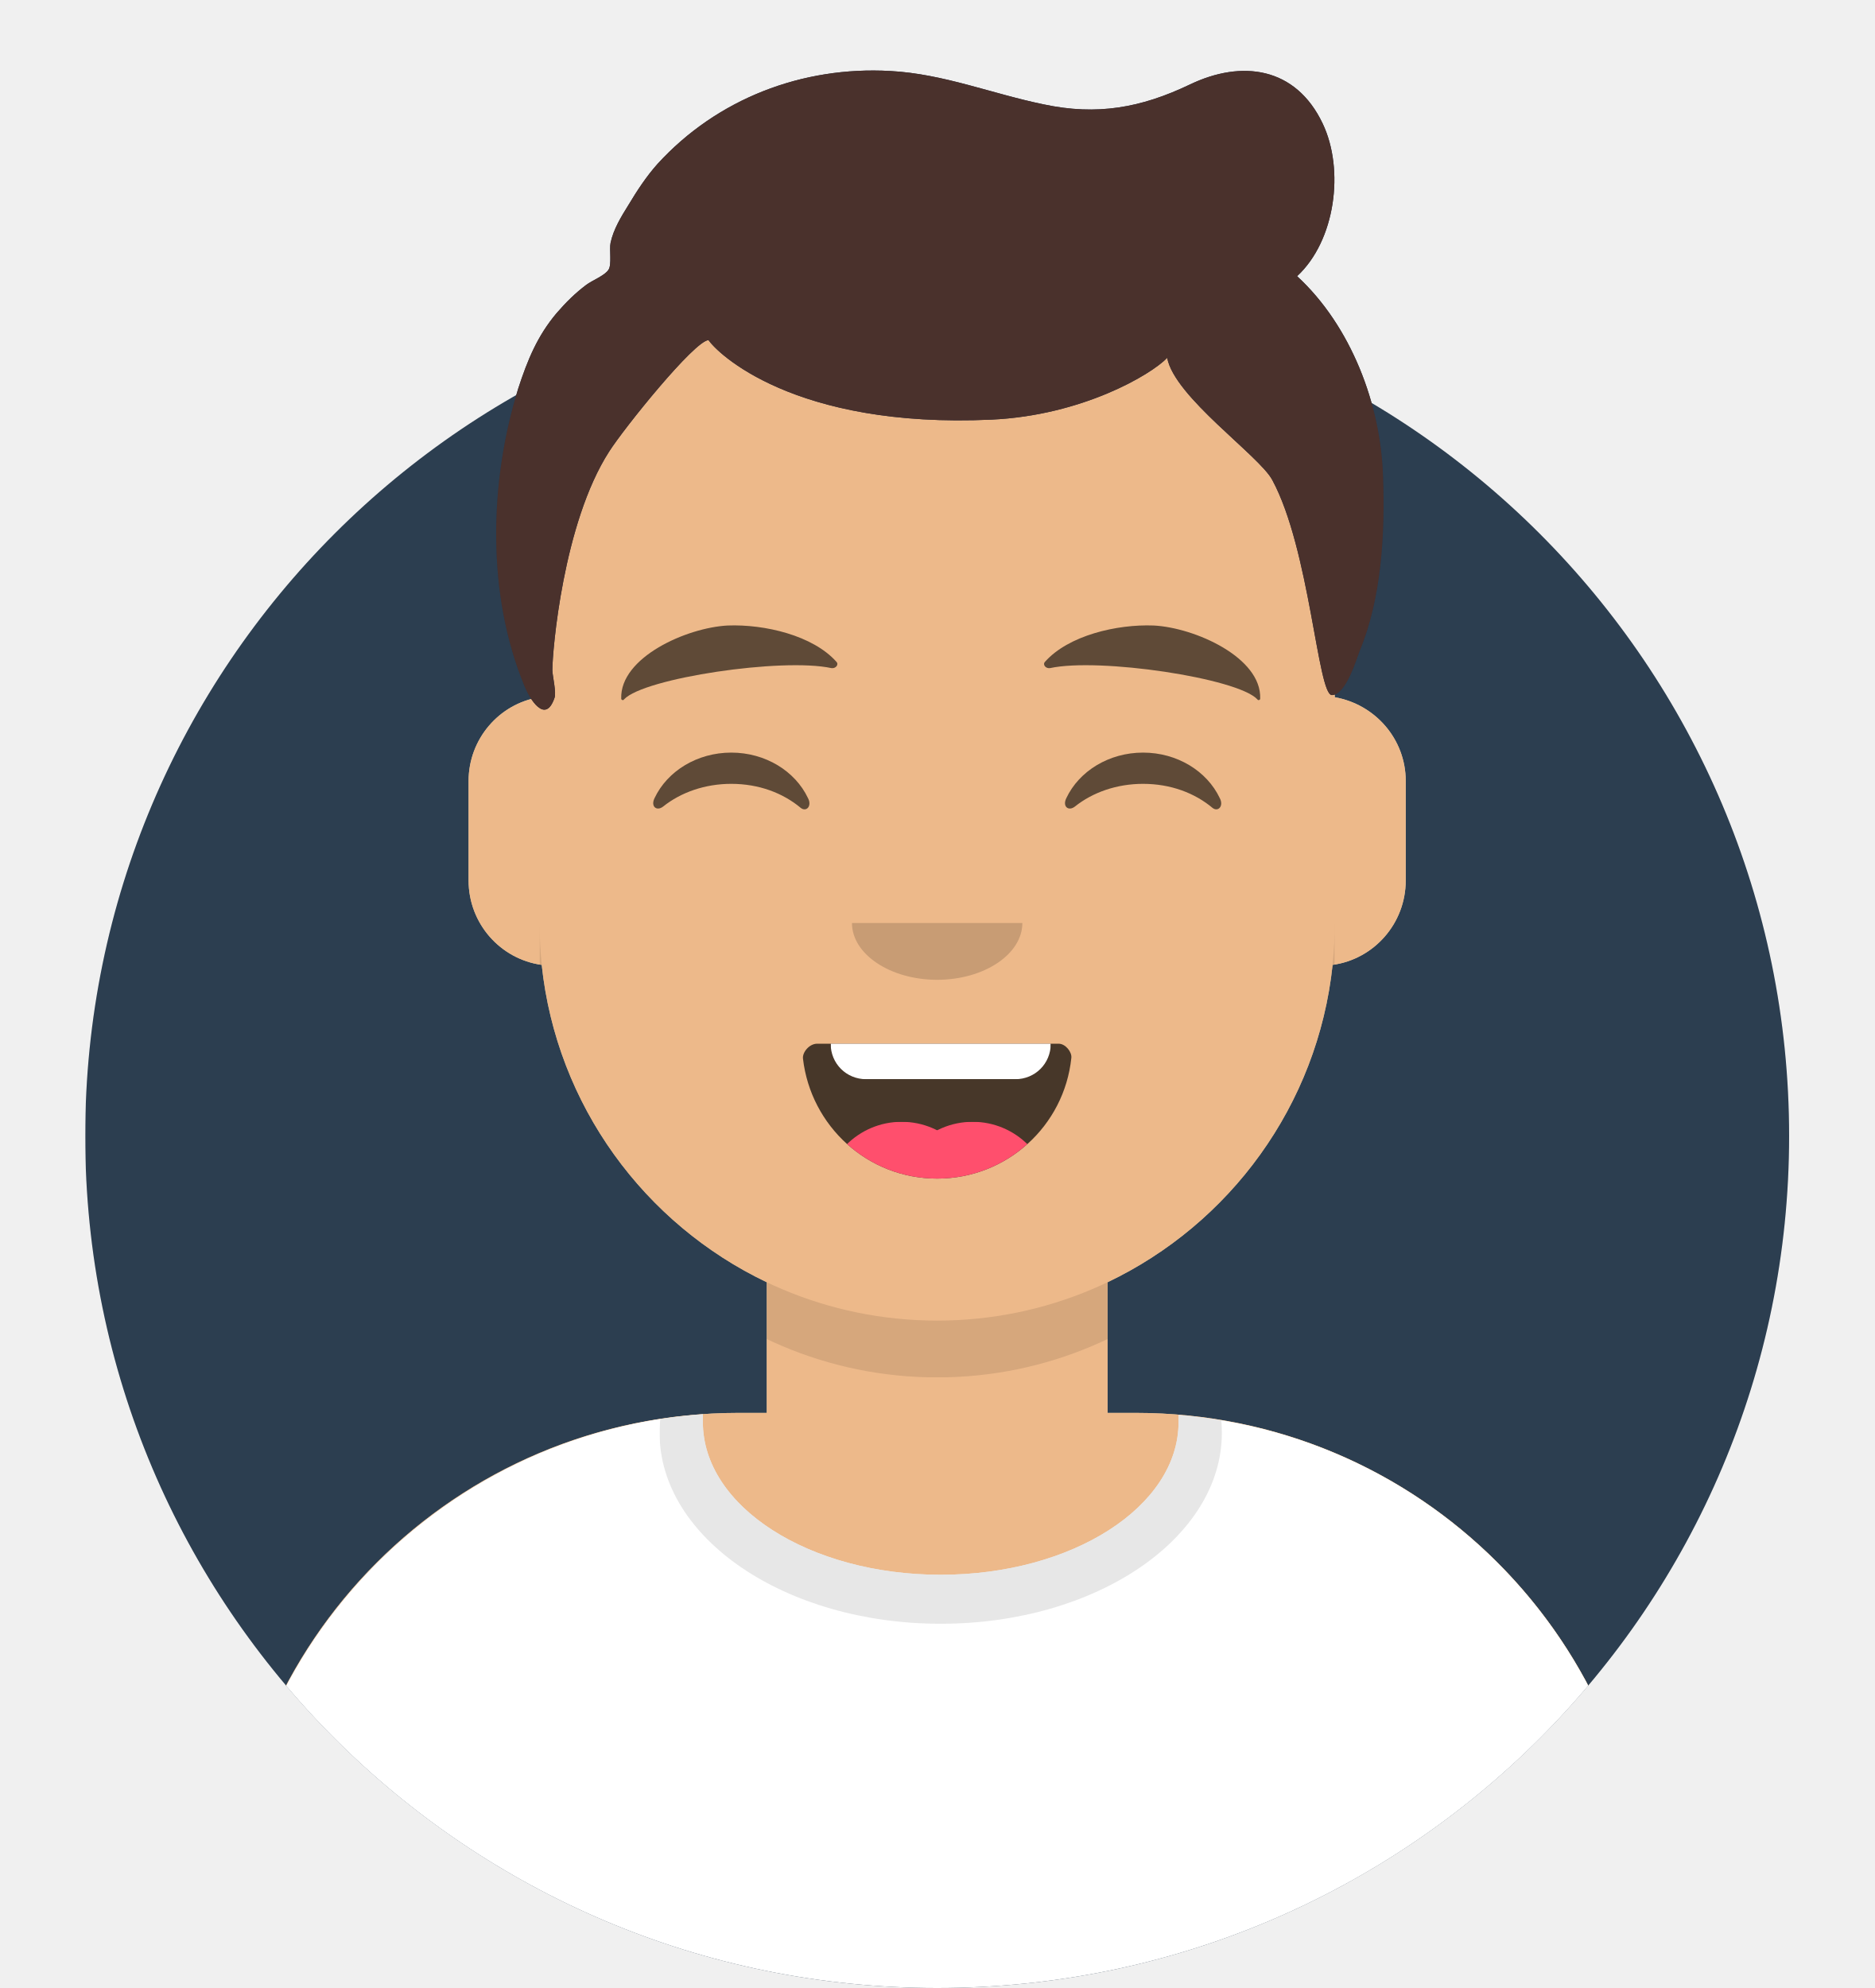
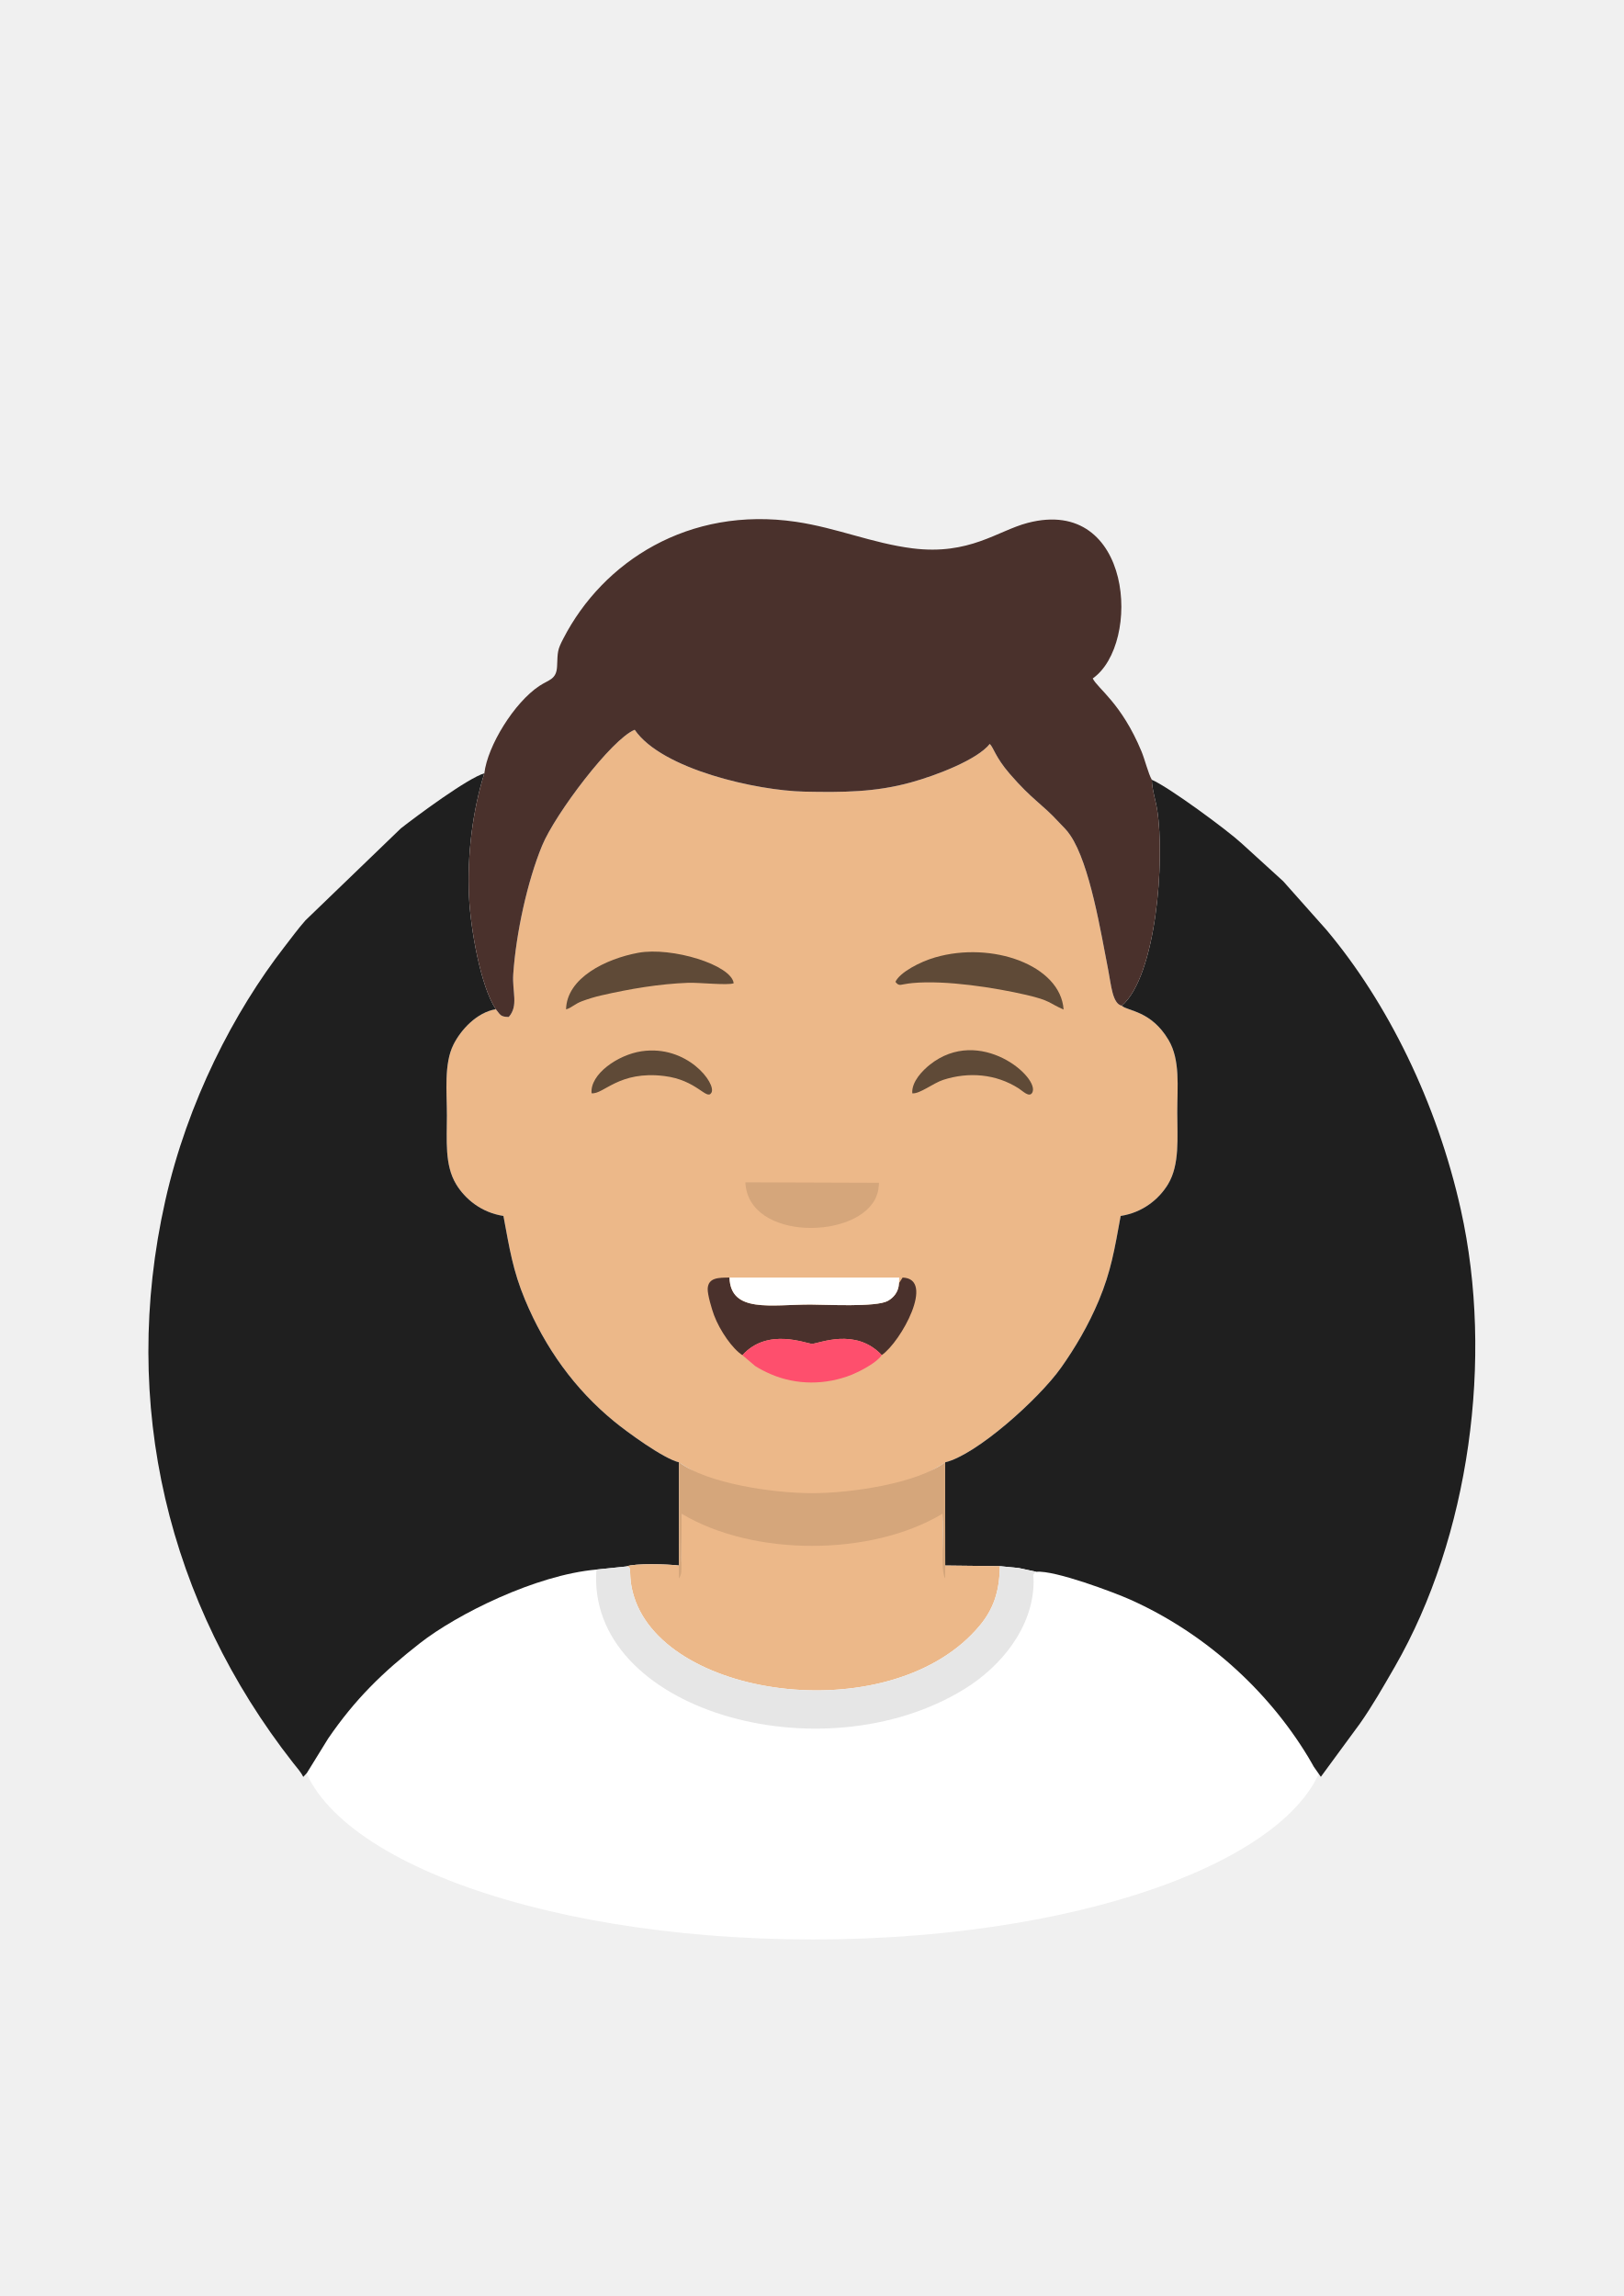
- <svg xmlns="http://www.w3.org/2000/svg" version="1.1" id="Layer_1" x="0px" y="0px" viewBox="0 0 264 280" style="enable-background:new 0 0 264 280;" xml:space="preserve">
-   <style type="text/css">
- 	.st0{fill-rule:evenodd;clip-rule:evenodd;fill:#E6E6E6;}
- 	.st1{filter:url(#Adobe_OpacityMaskFilter);}
- 	.st2{fill-rule:evenodd;clip-rule:evenodd;fill:#FFFFFF;}
- 	.st3{mask:url(#mask-2_1_);}
- 	.st4{fill-rule:evenodd;clip-rule:evenodd;fill:#2C3E50;}
- 	.st5{filter:url(#Adobe_OpacityMaskFilter_1_);}
- 	.st6{mask:url(#mask-4_1_);}
- 	.st7{fill-rule:evenodd;clip-rule:evenodd;fill:#D0C6AC;}
- 	.st8{filter:url(#Adobe_OpacityMaskFilter_2_);}
- 	.st9{mask:url(#mask-6_1_);}
- 	.st10{fill-rule:evenodd;clip-rule:evenodd;fill:#EDB98A;}
- 	.st11{filter:url(#Adobe_OpacityMaskFilter_3_);}
- 	.st12{mask:url(#mask-6_2_);fill-rule:evenodd;clip-rule:evenodd;fill-opacity:0.1;}
- 	.st13{filter:url(#Adobe_OpacityMaskFilter_4_);}
- 	.st14{mask:url(#react-mask-952_1_);}
- 	.st15{filter:url(#Adobe_OpacityMaskFilter_5_);}
- 	.st16{opacity:0.6;mask:url(#react-mask-952_2_);}
- 	.st17{fill-rule:evenodd;clip-rule:evenodd;fill-opacity:0.16;}
- 	.st18{fill-rule:evenodd;clip-rule:evenodd;fill-opacity:0.7;}
- 	.st19{filter:url(#Adobe_OpacityMaskFilter_6_);}
- 	.st20{mask:url(#react-mask-934_1_);fill-rule:evenodd;clip-rule:evenodd;fill:#FFFFFF;}
- 	.st21{filter:url(#Adobe_OpacityMaskFilter_7_);}
- 	.st22{mask:url(#react-mask-934_2_);}
- 	.st23{fill-rule:evenodd;clip-rule:evenodd;fill:#FF4F6D;}
- 	.st24{fill-rule:evenodd;clip-rule:evenodd;fill-opacity:0.6;}
- 	.st25{filter:url(#Adobe_OpacityMaskFilter_8_);}
- 	.st26{mask:url(#react-mask-925_1_);}
- 	.st27{fill-rule:evenodd;clip-rule:evenodd;fill:#28354B;}
- 	.st28{filter:url(#Adobe_OpacityMaskFilter_9_);}
- 	.st29{mask:url(#react-mask-924_1_);}
- 	.st30{fill-rule:evenodd;clip-rule:evenodd;fill:#4A312C;}
- </style>
-   <g>
-     <g transform="translate(-825, -1100)">
-       <g transform="translate(825, 1100)">
-         <g id="Circle" transform="translate(12, 40)">
-           <g id="Circle-Background">
-             <circle class="st0" cx="120" cy="120" r="120" />
-           </g>
-           <defs>
-             <filter id="Adobe_OpacityMaskFilter" filterUnits="userSpaceOnUse" x="0" y="0" width="240" height="240">
-               <feColorMatrix type="matrix" values="1 0 0 0 0  0 1 0 0 0  0 0 1 0 0  0 0 0 1 0" />
-             </filter>
-           </defs>
-           <mask maskUnits="userSpaceOnUse" x="0" y="0" width="240" height="240" id="mask-2_1_">
-             <g class="st1">
-               <circle id="path-1_1_" class="st2" cx="120" cy="120" r="120" />
-             </g>
-           </mask>
-           <g class="st3">
-             <rect class="st4" width="240" height="240" />
-           </g>
-         </g>
-         <g id="Mask">
- 			</g>
-         <defs>
-           <filter id="Adobe_OpacityMaskFilter_1_" filterUnits="userSpaceOnUse" x="-1" y="0" width="265" height="280">
-             <feColorMatrix type="matrix" values="1 0 0 0 0  0 1 0 0 0  0 0 1 0 0  0 0 0 1 0" />
-           </filter>
-         </defs>
-         <mask maskUnits="userSpaceOnUse" x="-1" y="0" width="265" height="280" id="mask-4_1_">
-           <g class="st5">
-             <path id="path-3_1_" class="st2" d="M12,160c0,66.3,53.7,120,120,120s120-53.7,120-120h12V0H0v160H12z" />
-           </g>
-         </mask>
-         <g id="Avataaar" class="st6">
-           <g id="Body" transform="translate(32, 36)">
-             <g>
-               <path class="st7" d="M124,144.6V163h4l0,0c39.8,0,72,32.2,72,72v9H0v-9c0-39.8,32.2-72,72-72l0,0h4v-18.4        c-17.2-8.2-29.6-24.9-31.7-44.7C38.5,99.1,34,94.1,34,88V74c0-5.9,4.3-10.9,10-11.8V56l0,0c0-30.9,25.1-56,56-56l0,0l0,0        c30.9,0,56,25.1,56,56v6.2c5.7,1,10,5.9,10,11.8v14c0,6.1-4.5,11.1-10.3,11.9C153.6,119.7,141.2,136.4,124,144.6z" />
-             </g>
-             <defs>
-               <filter id="Adobe_OpacityMaskFilter_2_" filterUnits="userSpaceOnUse" x="-32" y="0" width="264" height="244">
-                 <feColorMatrix type="matrix" values="1 0 0 0 0  0 1 0 0 0  0 0 1 0 0  0 0 0 1 0" />
-               </filter>
-             </defs>
-             <mask maskUnits="userSpaceOnUse" x="-32" y="0" width="264" height="244" id="mask-6_1_">
-               <g class="st8">
-                 <path id="path-5_1_" class="st2" d="M124,144.6V163h4l0,0c39.8,0,72,32.2,72,72v9H0v-9c0-39.8,32.2-72,72-72l0,0h4v-18.4         c-17.2-8.2-29.6-24.9-31.7-44.7C38.5,99.1,34,94.1,34,88V74c0-5.9,4.3-10.9,10-11.8V56l0,0c0-30.9,25.1-56,56-56l0,0l0,0         c30.9,0,56,25.1,56,56v6.2c5.7,1,10,5.9,10,11.8v14c0,6.1-4.5,11.1-10.3,11.9C153.6,119.7,141.2,136.4,124,144.6z" />
-               </g>
-             </mask>
-             <g class="st9">
-               <g id="Color" transform="translate(-32, 0)">
-                 <rect class="st10" width="264" height="244" />
-               </g>
-             </g>
-             <defs>
-               <filter id="Adobe_OpacityMaskFilter_3_" filterUnits="userSpaceOnUse" x="44" y="79" width="112" height="79">
-                 <feColorMatrix type="matrix" values="1 0 0 0 0  0 1 0 0 0  0 0 1 0 0  0 0 0 1 0" />
-               </filter>
-             </defs>
-             <mask maskUnits="userSpaceOnUse" x="44" y="79" width="112" height="79" id="mask-6_2_">
-               <g class="st11">
-                 <path id="path-5_2_" class="st2" d="M124,144.6V163h4l0,0c39.8,0,72,32.2,72,72v9H0v-9c0-39.8,32.2-72,72-72l0,0h4v-18.4         c-17.2-8.2-29.6-24.9-31.7-44.7C38.5,99.1,34,94.1,34,88V74c0-5.9,4.3-10.9,10-11.8V56l0,0c0-30.9,25.1-56,56-56l0,0l0,0         c30.9,0,56,25.1,56,56v6.2c5.7,1,10,5.9,10,11.8v14c0,6.1-4.5,11.1-10.3,11.9C153.6,119.7,141.2,136.4,124,144.6z" />
-               </g>
-             </mask>
-             <path id="Neck-Shadow" class="st12" d="M156,79v23c0,30.9-25.1,56-56,56s-56-25.1-56-56V79v15c0,30.9,25.1,56,56,56       s56-25.1,56-56V79z" />
-           </g>
-           <g transform="translate(0, 170)">
-             <g id="Clothes">
-               <path class="st0" d="M166,29.3c37,3,66,34,66,71.8v8.9H32v-8.9C32,63,61.6,31.8,99,29.2c0,0.4,0,0.7,0,1.1        c0,11.9,15,21.5,33.5,21.5S166,42.2,166,30.3C166,30,166,29.6,166,29.3z" />
-             </g>
-             <defs>
-               <filter id="Adobe_OpacityMaskFilter_4_" filterUnits="userSpaceOnUse" x="0" y="0" width="264" height="110">
-                 <feColorMatrix type="matrix" values="1 0 0 0 0  0 1 0 0 0  0 0 1 0 0  0 0 0 1 0" />
-               </filter>
-             </defs>
-             <mask maskUnits="userSpaceOnUse" x="0" y="0" width="264" height="110" id="react-mask-952_1_">
-               <g class="st13">
-                 <path id="react-path-951_1_" class="st2" d="M166,29.3c37,3,66,34,66,71.8v8.9H32v-8.9C32,63,61.6,31.8,99,29.2         c0,0.4,0,0.7,0,1.1c0,11.9,15,21.5,33.5,21.5S166,42.2,166,30.3C166,30,166,29.6,166,29.3z" />
-               </g>
-             </mask>
-             <g class="st14">
-               <rect class="st2" width="264" height="110" />
-             </g>
-             <defs>
-               <filter id="Adobe_OpacityMaskFilter_5_" filterUnits="userSpaceOnUse" x="92.9" y="4.9" width="79.3" height="53.8">
-                 <feColorMatrix type="matrix" values="1 0 0 0 0  0 1 0 0 0  0 0 1 0 0  0 0 0 1 0" />
-               </filter>
-             </defs>
-             <mask maskUnits="userSpaceOnUse" x="92.9" y="4.9" width="79.3" height="53.8" id="react-mask-952_2_">
-               <g class="st15">
-                 <path id="react-path-951_2_" class="st2" d="M166,29.3c37,3,66,34,66,71.8v8.9H32v-8.9C32,63,61.6,31.8,99,29.2         c0,0.4,0,0.7,0,1.1c0,11.9,15,21.5,33.5,21.5S166,42.2,166,30.3C166,30,166,29.6,166,29.3z" />
-               </g>
-             </mask>
-             <g id="Shadowy" class="st16">
-               <g transform="translate(92, 4)">
-                 <ellipse class="st17" cx="40.5" cy="27.8" rx="39.6" ry="26.9" />
-               </g>
-             </g>
-           </g>
-           <g id="Face" transform="translate(76, 82)">
-             <g transform="translate(2, 52)">
-               <g id="Mouth">
-                 <path class="st18" d="M35.1,15.1C36.2,24.6,44.2,32,54,32c9.8,0,17.9-7.4,18.9-17c0.1-0.8-0.8-2-1.8-2c-14.9,0-26.3,0-34,0         C36,13,35,14.2,35.1,15.1z" />
-               </g>
-               <defs>
-                 <filter id="Adobe_OpacityMaskFilter_6_" filterUnits="userSpaceOnUse" x="39" y="2" width="31" height="16">
-                   <feColorMatrix type="matrix" values="1 0 0 0 0  0 1 0 0 0  0 0 1 0 0  0 0 0 1 0" />
-                 </filter>
-               </defs>
-               <mask maskUnits="userSpaceOnUse" x="39" y="2" width="31" height="16" id="react-mask-934_1_">
-                 <g class="st19">
-                   <path id="react-path-933_1_" class="st2" d="M35.1,15.1C36.2,24.6,44.2,32,54,32c9.8,0,17.9-7.4,18.9-17          c0.1-0.8-0.8-2-1.8-2c-14.9,0-26.3,0-34,0C36,13,35,14.2,35.1,15.1z" />
-                 </g>
-               </mask>
-               <path id="Teeth" class="st20" d="M44,2h21c2.8,0,5,2.2,5,5v6c0,2.8-2.2,5-5,5H44c-2.8,0-5-2.2-5-5V7C39,4.2,41.2,2,44,2z" />
-               <defs>
-                 <filter id="Adobe_OpacityMaskFilter_7_" filterUnits="userSpaceOnUse" x="38" y="24" width="32" height="22">
-                   <feColorMatrix type="matrix" values="1 0 0 0 0  0 1 0 0 0  0 0 1 0 0  0 0 0 1 0" />
-                 </filter>
-               </defs>
-               <mask maskUnits="userSpaceOnUse" x="38" y="24" width="32" height="22" id="react-mask-934_2_">
-                 <g class="st21">
-                   <path id="react-path-933_2_" class="st2" d="M35.1,15.1C36.2,24.6,44.2,32,54,32c9.8,0,17.9-7.4,18.9-17          c0.1-0.8-0.8-2-1.8-2c-14.9,0-26.3,0-34,0C36,13,35,14.2,35.1,15.1z" />
-                 </g>
-               </mask>
-               <g id="Tongue" class="st22">
-                 <g transform="translate(38, 24)">
-                   <circle class="st23" cx="11" cy="11" r="11" />
-                   <circle class="st23" cx="21" cy="11" r="11" />
-                 </g>
-               </g>
-             </g>
-             <g transform="translate(28, 40)">
-               <path id="Nose" class="st17" d="M16,8c0,4.4,5.4,8,12,8l0,0c6.6,0,12-3.6,12-8" />
-             </g>
-             <g transform="translate(0, 8)">
-               <path id="Squint" class="st24" d="M16.2,22.4C18,18.6,22.2,16,27,16c4.8,0,9,2.6,10.8,6.4c0.6,1.1-0.2,2-1,1.4        c-2.5-2.1-5.9-3.4-9.8-3.4c-3.7,0-7.1,1.2-9.6,3.2C16.5,24.3,15.6,23.6,16.2,22.4z" />
-               <path class="st24" d="M74.2,22.4C76,18.6,80.2,16,85,16c4.8,0,9,2.6,10.8,6.4c0.6,1.1-0.2,2-1,1.4c-2.5-2.1-5.9-3.4-9.8-3.4        c-3.7,0-7.1,1.2-9.6,3.2C74.5,24.3,73.6,23.6,74.2,22.4z" />
-             </g>
-             <g>
-               <path id="Eyebrow" class="st24" d="M26.5,6.1c-5.8,0.3-15.2,4.5-15,10.3c0,0.2,0.3,0.3,0.4,0.1c2.8-3,22.3-5.9,29.2-4.4        c0.6,0.1,1.1-0.5,0.7-0.9C38.5,7.5,31.7,5.9,26.5,6.1" />
-               <path class="st24" d="M86.5,6.1c5.8,0.3,15.2,4.5,15,10.3c0,0.2-0.3,0.3-0.4,0.1c-2.8-3-22.3-5.9-29.2-4.4        c-0.6,0.1-1.1-0.5-0.7-0.9C74.5,7.5,81.3,5.9,86.5,6.1" />
-             </g>
-           </g>
-           <g id="Top">
-             <defs>
-               <filter id="Adobe_OpacityMaskFilter_8_" filterUnits="userSpaceOnUse" x="-1" y="0" width="264" height="280">
-                 <feColorMatrix type="matrix" values="1 0 0 0 0  0 1 0 0 0  0 0 1 0 0  0 0 0 1 0" />
-               </filter>
-             </defs>
-             <mask maskUnits="userSpaceOnUse" x="-1" y="0" width="264" height="280" id="react-mask-925_1_">
-               <g class="st25">
-                 <rect id="react-path-927_1_" class="st2" width="264" height="280" />
-               </g>
-             </mask>
-             <g class="st26">
-               <g transform="translate(-1, 0)">
-                 <g id="Short-Hair">
-                   <path class="st27" d="M183.7,38.9c5.4-5,6.7-15,3.6-21.5c-3.8-8-11.4-9-18.7-5.5c-6.9,3.3-13.1,4.4-20.6,2.8          c-7.3-1.5-14.1-4.3-21.6-4.7C114,9.3,102,13.9,93.6,23.1c-1.6,1.8-2.9,3.8-4.1,5.8c-1,1.6-2.1,3.4-2.5,5.3          c-0.2,0.9,0.2,3.1-0.3,3.8c-0.5,0.8-2.3,1.5-3.1,2.1c-1.6,1.2-2.9,2.5-4.2,4c-2.7,3.2-4.1,6.6-5.4,10.6          c-4.1,13.2-4.5,29,0.9,42c0.7,1.7,2.9,5.4,4.2,1.6c0.3-0.7-0.3-3.2-0.3-3.9c0-2.7,1.5-20.7,8-30.8c2.1-3.3,12-15.6,14-15.7          c1.1,1.7,11.9,12.5,39.9,11.2c12.7-0.6,22.4-6.3,24.7-8.7c1,5.5,13,13.8,14.8,17.2c5.3,9.8,6.4,30.3,8.4,30.3          s3.5-5.2,3.9-6.2c3.1-7.4,3.6-16.6,3.3-24.6C195.5,57,191.3,45.9,183.7,38.9z" />
-                 </g>
-                 <defs>
-                   <filter id="Adobe_OpacityMaskFilter_9_" filterUnits="userSpaceOnUse" x="0" y="0" width="264" height="280">
-                     <feColorMatrix type="matrix" values="1 0 0 0 0  0 1 0 0 0  0 0 1 0 0  0 0 0 1 0" />
-                   </filter>
-                 </defs>
-                 <mask maskUnits="userSpaceOnUse" x="0" y="0" width="264" height="280" id="react-mask-924_1_">
-                   <g class="st28">
-                     <path id="react-path-926_1_" class="st2" d="M183.7,38.9c5.4-5,6.7-15,3.6-21.5c-3.8-8-11.4-9-18.7-5.5           c-6.9,3.3-13.1,4.4-20.6,2.8c-7.3-1.5-14.1-4.3-21.6-4.7C114,9.3,102,13.9,93.6,23.1c-1.6,1.8-2.9,3.8-4.1,5.8           c-1,1.6-2.1,3.4-2.5,5.3c-0.2,0.9,0.2,3.1-0.3,3.8c-0.5,0.8-2.3,1.5-3.1,2.1c-1.6,1.2-2.9,2.5-4.2,4           c-2.7,3.2-4.1,6.6-5.4,10.6c-4.1,13.2-4.5,29,0.9,42c0.7,1.7,2.9,5.4,4.2,1.6c0.3-0.7-0.3-3.2-0.3-3.9           c0-2.7,1.5-20.7,8-30.8c2.1-3.3,12-15.6,14-15.7c1.1,1.7,11.9,12.5,39.9,11.2c12.7-0.6,22.4-6.3,24.7-8.7           c1,5.5,13,13.8,14.8,17.2c5.3,9.8,6.4,30.3,8.4,30.3s3.5-5.2,3.9-6.2c3.1-7.4,3.6-16.6,3.3-24.6           C195.5,57,191.3,45.9,183.7,38.9z" />
-                   </g>
-                 </mask>
-                 <g class="st29">
-                   <g transform="translate(0, 0) ">
-                     <rect class="st30" width="264" height="280" />
-                   </g>
-                 </g>
-               </g>
-             </g>
-           </g>
-         </g>
-       </g>
-     </g>
+ <svg xmlns="http://www.w3.org/2000/svg" xml:space="preserve" width="210mm" height="297mm" version="1.1" style="shape-rendering:geometricPrecision; text-rendering:geometricPrecision; image-rendering:optimizeQuality; fill-rule:evenodd; clip-rule:evenodd" viewBox="0 0 21000 29700">
+   <defs>
+     <style type="text/css">
+    
+     .fil0 {fill:white}
+     .fil2 {fill:#1F1F1F}
+     .fil3 {fill:#4A312C}
+     .fil6 {fill:#5F4A37}
+     .fil5 {fill:#D5A67B}
+     .fil4 {fill:#E6E6E6}
+     .fil1 {fill:#ECB889}
+     .fil7 {fill:#FE4F6D}
+     .fil8 {fill:white}
+    
+   </style>
+   </defs>
+   <g id="Camada_x0020_1">
+     <ellipse class="fil0" cx="10512" cy="22480" rx="6650" ry="2608" />
+     <path class="fil1" d="M6413 13055c-248,40 -455,270 -548,457 -125,248 -85,610 -85,919 0,317 -31,639 119,887 115,190 323,366 612,411 79,424 123,709 278,1081 262,629 645,1160 1154,1577 157,129 635,481 839,529 365,245 1211,642 1710,642 500,0 1366,-397 1732,-642 405,-96 1212,-819 1499,-1224 181,-256 351,-542 488,-868 159,-381 204,-663 283,-1095 290,-45 498,-221 613,-411 153,-254 119,-603 119,-928 0,-334 41,-676 -112,-936 -225,-382 -528,-373 -605,-444 -122,-26 -138,-270 -175,-458 -95,-483 -237,-1374 -492,-1748 -49,-73 -82,-98 -143,-164 -235,-255 -341,-285 -642,-633 -187,-218 -205,-335 -256,-384 -160,203 -689,407 -1020,498 -456,126 -875,130 -1381,119 -607,-13 -1839,-286 -2191,-800 -296,117 -1030,1090 -1198,1499 -191,463 -337,1134 -373,1663 -15,229 71,407 -58,553 -115,0 -112,-36 -167,-100z" />
+     <path class="fil2" d="M7714 20303l386 -40c109,-43 540,-30 680,-12l2 -1335c-204,-48 -682,-400 -839,-529 -509,-417 -892,-948 -1154,-1577 -155,-372 -199,-657 -278,-1081 -289,-45 -497,-221 -612,-411 -150,-248 -119,-570 -119,-887 0,-309 -40,-671 85,-919 93,-187 300,-417 548,-457 -196,-290 -329,-1046 -347,-1458 -25,-540 46,-1108 198,-1594 -214,63 -858,539 -1079,712l-1234 1190c-94,106 -181,226 -273,344 -648,835 -1253,2001 -1541,3285 -591,2634 40,5210 1655,7271 48,62 98,114 130,180l37 -39c3,-3 8,-8 11,-13l274 -444c348,-508 700,-853 1189,-1235 473,-370 1490,-881 2281,-951z" />
+     <path class="fil2" d="M14509 13010c77,71 380,62 605,444 153,260 112,602 112,936 0,325 34,674 -119,928 -115,190 -323,366 -613,411 -79,432 -124,714 -283,1095 -137,326 -307,612 -488,868 -287,405 -1094,1128 -1499,1224l1 1335 706 8c84,8 165,16 244,24l228 49c236,-24 1014,270 1213,359 951,425 1769,1155 2301,2033 31,51 49,85 75,130l91 130 505 -688c163,-232 302,-476 453,-738 963,-1674 1281,-3986 853,-5907 -309,-1390 -949,-2683 -1738,-3622l-560 -630 -538 -490c-185,-171 -942,-729 -1161,-822 2,123 49,261 70,393 100,644 -11,2143 -458,2530z" />
+     <path class="fil3" d="M6264 10003c-152,486 -223,1054 -198,1594 18,412 151,1168 347,1458 55,64 52,100 167,100 129,-146 43,-324 58,-553 36,-529 182,-1200 373,-1663 168,-409 902,-1382 1198,-1499 352,514 1584,787 2191,800 506,11 925,7 1381,-119 331,-91 860,-295 1020,-498 51,49 69,166 256,384 301,348 407,378 642,633 61,66 94,91 143,164 255,374 397,1265 492,1748 37,188 53,432 175,458 447,-387 558,-1886 458,-2530 -21,-132 -68,-270 -70,-393 -45,-77 -90,-262 -134,-368 -259,-625 -569,-814 -630,-943 633,-446 517,-2367 -842,-2012 -390,102 -753,422 -1491,329 -518,-66 -978,-265 -1504,-343 -1391,-205 -2497,516 -3009,1508 -80,153 -74,172 -82,361 -8,172 -106,172 -228,253 -326,215 -671,775 -713,1131z" />
+     <path class="fil1" d="M8780 20251c-140,-18 -571,-31 -680,12 92,-3 8,96 101,393 422,1338 3363,1716 4476,365 164,-200 252,-426 254,-762l-706 -8c-66,-78 -16,-528 -36,-743 -925,492 -2449,491 -3373,0l-3 572c1,84 5,126 -33,171z" />
+     <path class="fil4" d="M7714 20303c-137,1810 2906,2689 4762,1544 474,-292 885,-798 892,-1378 1,-103 -24,-96 35,-137l-228 -49c-79,-8 -160,-16 -244,-24 -2,336 -90,562 -254,762 -1113,1351 -4054,973 -4476,-365 -93,-297 -9,-396 -101,-393l-386 40z" />
+     <path class="fil5" d="M8780 20418c38,-51 34,-98 33,-192l3 -645c924,554 2448,555 3373,0 20,243 -30,749 36,837l-1 -1503c-366,276 -1221,400 -1721,400 -500,0 -1356,-124 -1721,-400l-2 1503z" />
+     <path class="fil3" d="M9602 17530c326,-363 828,-147 901,-147 82,0 560,-217 901,146 250,-173 696,-989 270,-1003l-47 73c-5,116 -73,189 -145,229 -151,84 -805,47 -1000,47 -507,0 -1034,114 -1047,-349 -140,1 -274,-1 -282,143 -4,77 56,274 82,344 77,204 240,436 367,517z" />
+     <path class="fil5" d="M11369 15300l-1729 -6c36,770 1486,742 1698,173 24,-65 24,-96 31,-167z" />
+     <path class="fil6" d="M7321 13057c73,-21 109,-69 204,-105 78,-29 163,-56 252,-76 367,-84 747,-149 1124,-163 138,-5 514,36 588,6 -28,-238 -802,-474 -1235,-394 -420,78 -924,325 -933,732z" />
+     <path class="fil6" d="M11581 12701c54,67 57,30 224,15 426,-39 1056,58 1470,154 318,74 287,105 481,189 -39,-573 -926,-889 -1663,-674 -194,56 -456,193 -512,316z" />
+     <path class="fil7" d="M9602 17530l166 141c64,41 133,75 204,106 329,141 707,141 1046,5 97,-39 271,-132 347,-208 30,-30 18,-17 39,-45 -341,-363 -819,-146 -901,-146 -73,0 -575,-216 -901,147z" />
+     <path class="fil8" d="M11627 16599l3 -73 -2195 0c13,463 540,349 1047,349 195,0 849,37 1000,-47 72,-40 140,-113 145,-229z" />
+     <path class="fil6" d="M11799 14143c97,9 266,-130 399,-174 330,-107 683,-78 977,110 51,32 136,123 175,56 110,-190 -677,-880 -1327,-360 -84,67 -236,216 -224,368z" />
+     <path class="fil6" d="M7651 14142c156,18 352,-296 941,-223 424,52 548,320 609,216 68,-116 -311,-625 -906,-536 -303,46 -666,295 -644,543z" />
  </g>
</svg>
